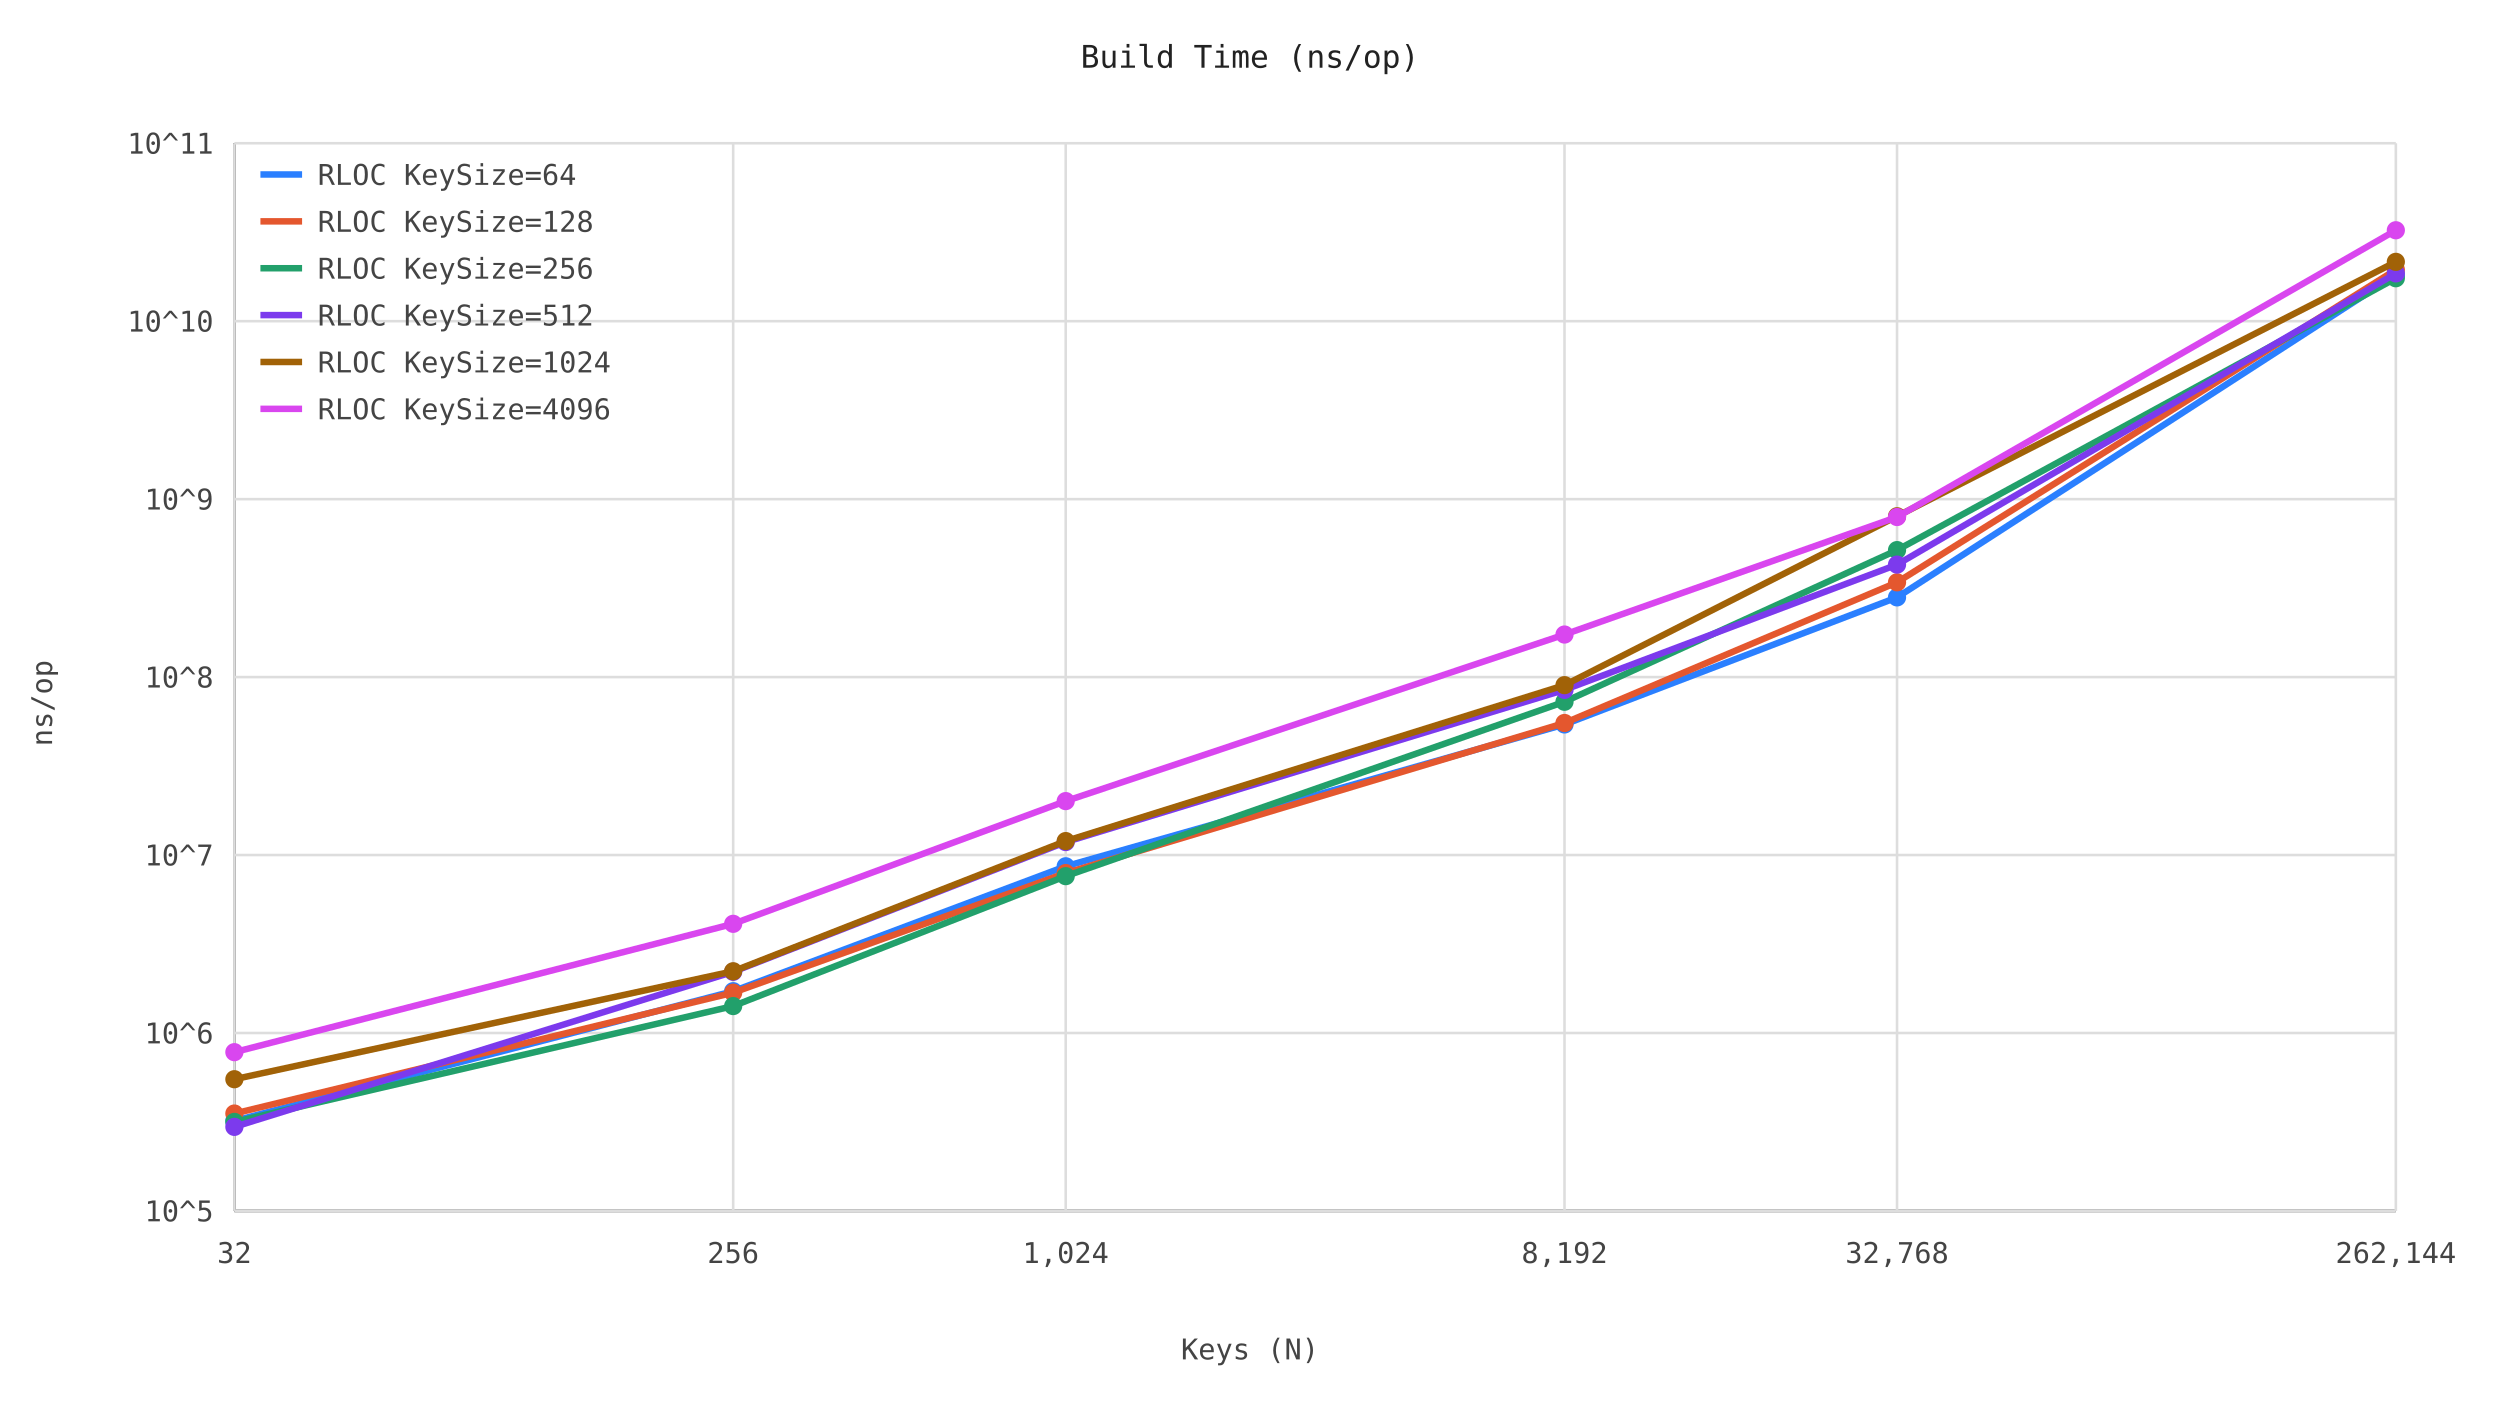
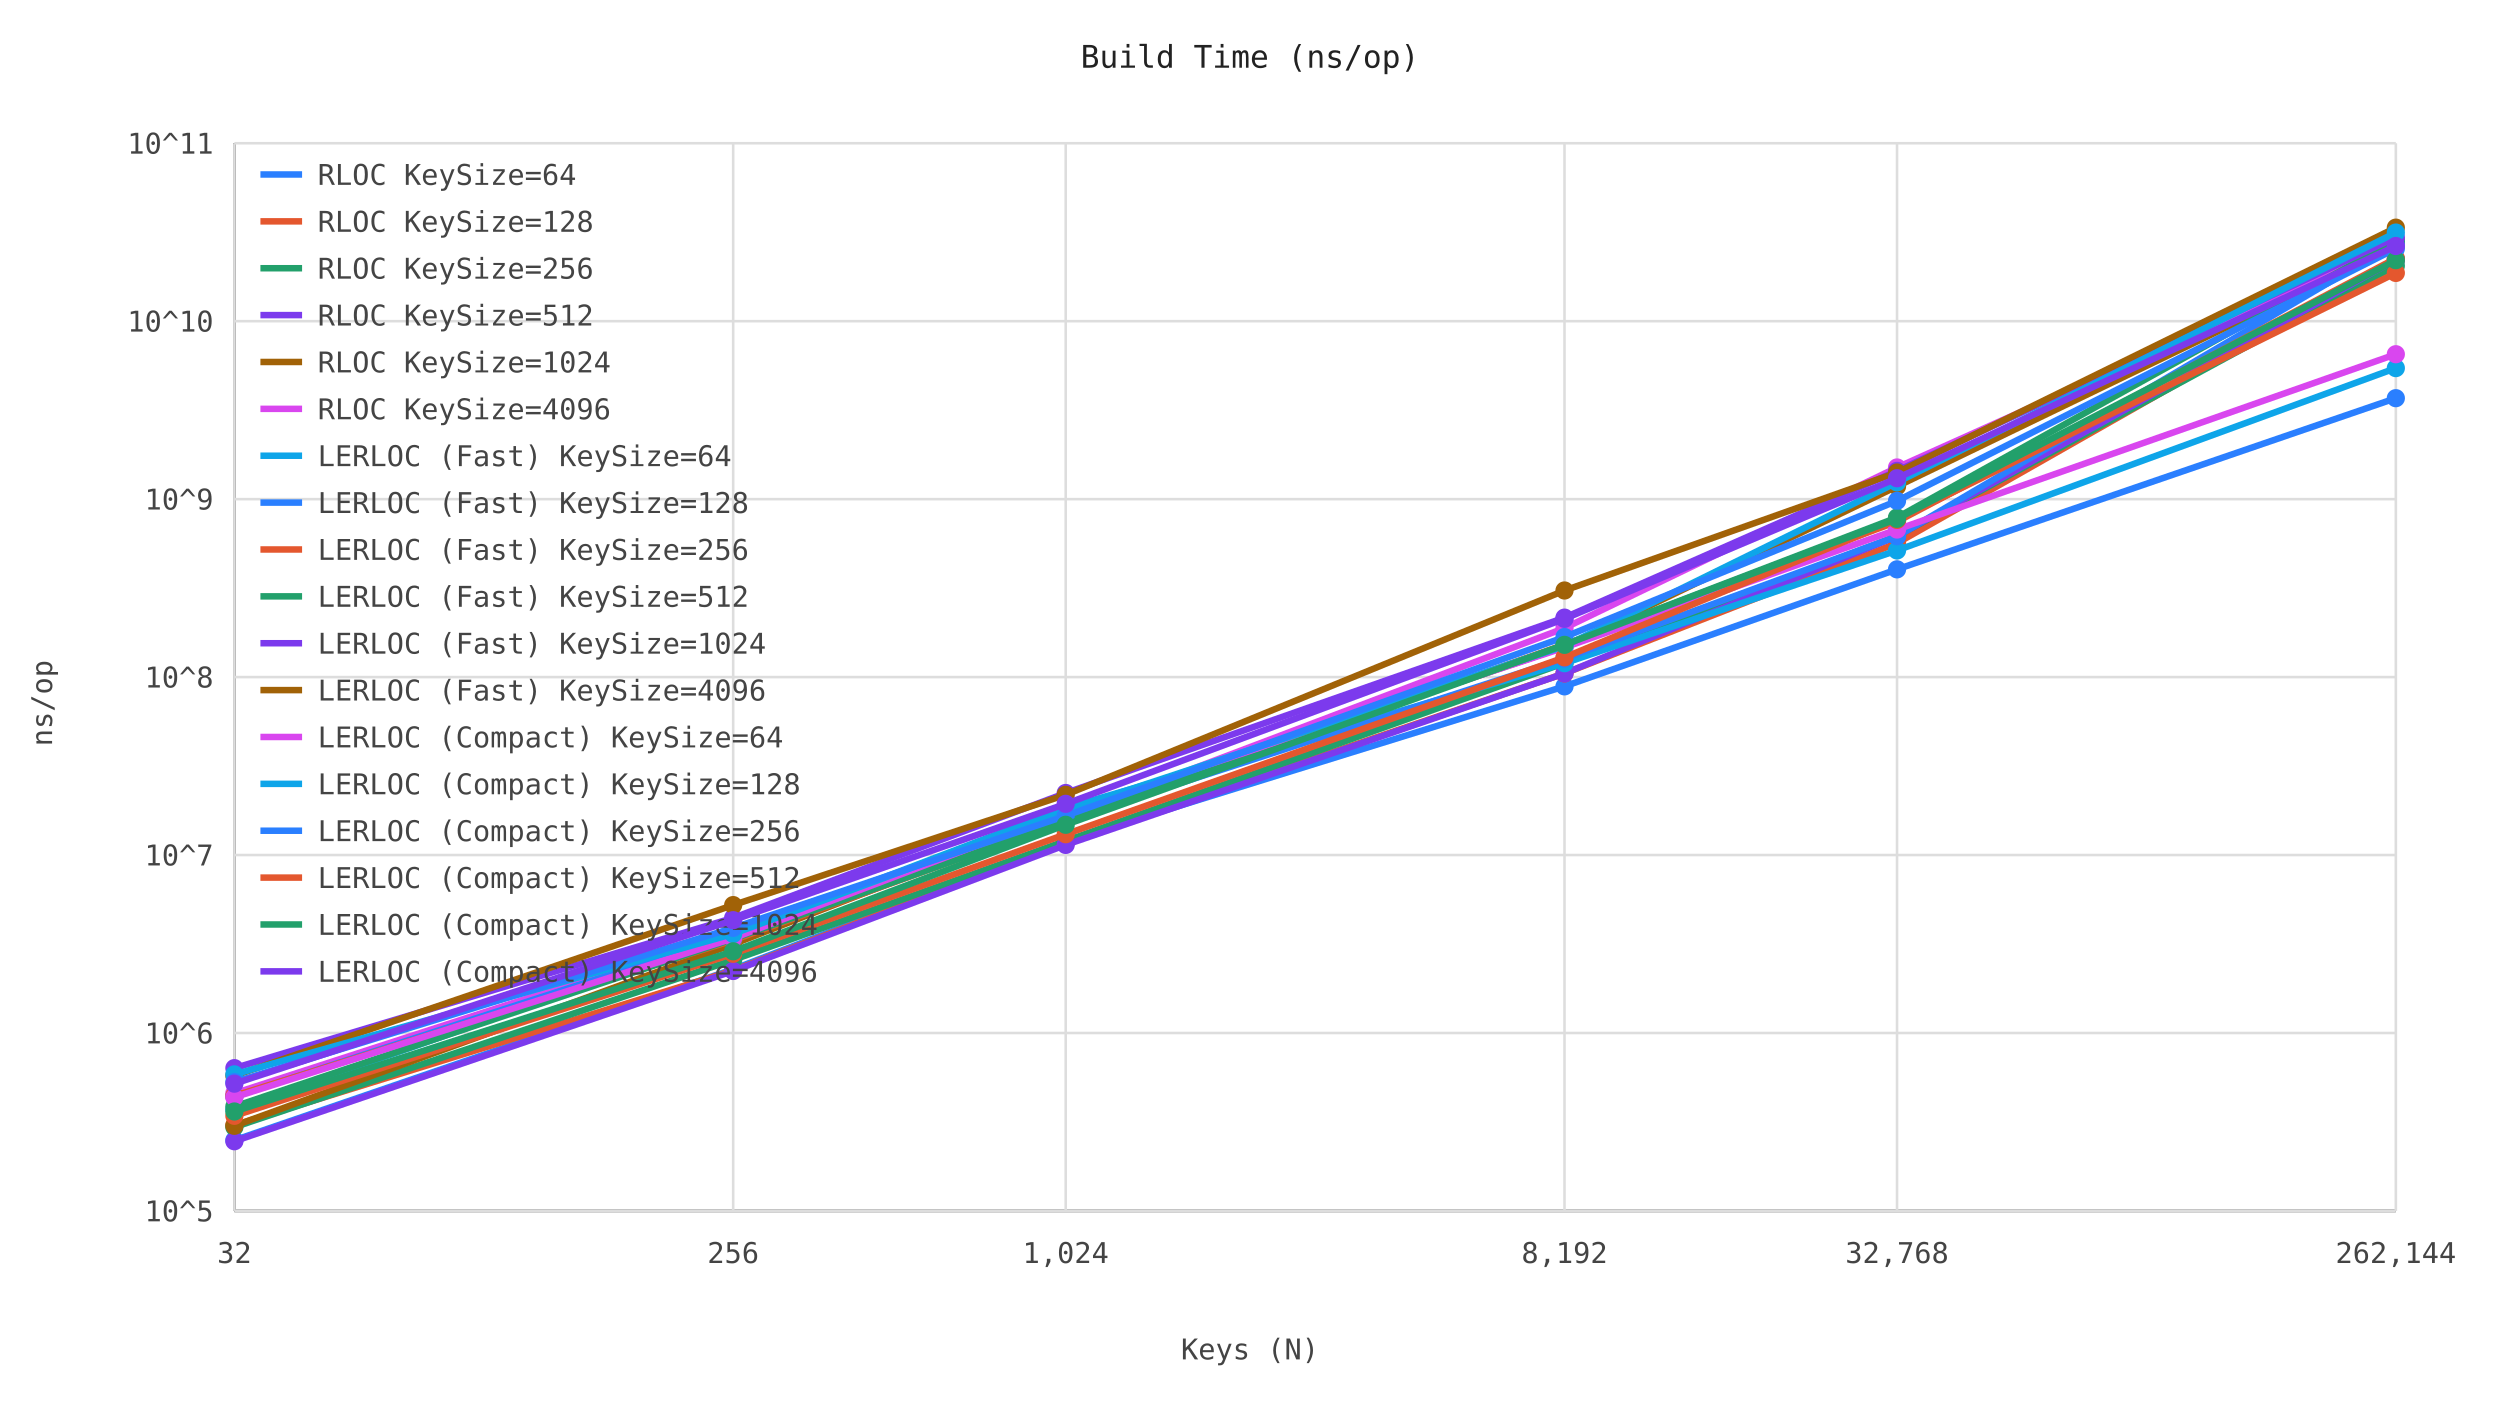
<svg xmlns="http://www.w3.org/2000/svg" width="960.0" height="540.0" viewBox="0 0 960.0 540.0">
  <style>text{font-family:Menlo,Monaco,monospace;font-size:12px;fill:#222} .axis{stroke:#333;stroke-width:1} .grid{stroke:#ddd;stroke-width:1} .label{font-size:11px;fill:#444}</style>
  <text x="480.0" y="26" text-anchor="middle">Build Time (ns/op)</text>
  <line class="axis" x1="90.0" y1="465.0" x2="920.0" y2="465.0" />
  <line class="axis" x1="90.0" y1="55.0" x2="90.0" y2="465.0" />
  <line class="grid" x1="90.0" y1="465.00" x2="920.0" y2="465.00" />
  <text class="label" x="82.0" y="469.00" text-anchor="end">10^5</text>
  <line class="grid" x1="90.0" y1="396.67" x2="920.0" y2="396.67" />
  <text class="label" x="82.0" y="400.67" text-anchor="end">10^6</text>
  <line class="grid" x1="90.0" y1="328.33" x2="920.0" y2="328.33" />
  <text class="label" x="82.0" y="332.33" text-anchor="end">10^7</text>
  <line class="grid" x1="90.0" y1="260.00" x2="920.0" y2="260.00" />
  <text class="label" x="82.0" y="264.00" text-anchor="end">10^8</text>
  <line class="grid" x1="90.0" y1="191.67" x2="920.0" y2="191.67" />
  <text class="label" x="82.0" y="195.67" text-anchor="end">10^9</text>
  <line class="grid" x1="90.0" y1="123.33" x2="920.0" y2="123.33" />
  <text class="label" x="82.0" y="127.33" text-anchor="end">10^10</text>
  <line class="grid" x1="90.0" y1="55.00" x2="920.0" y2="55.00" />
  <text class="label" x="82.0" y="59.00" text-anchor="end">10^11</text>
  <line class="grid" x1="90.00" y1="55.0" x2="90.00" y2="465.0" />
  <text class="label" x="90.00" y="485.0" text-anchor="middle">32</text>
  <line class="grid" x1="281.54" y1="55.0" x2="281.54" y2="465.0" />
  <text class="label" x="281.54" y="485.0" text-anchor="middle">256</text>
  <line class="grid" x1="409.23" y1="55.0" x2="409.23" y2="465.0" />
  <text class="label" x="409.23" y="485.0" text-anchor="middle">1,024</text>
  <line class="grid" x1="600.77" y1="55.0" x2="600.77" y2="465.0" />
  <text class="label" x="600.77" y="485.0" text-anchor="middle">8,192</text>
  <line class="grid" x1="728.46" y1="55.0" x2="728.46" y2="465.0" />
  <text class="label" x="728.46" y="485.0" text-anchor="middle">32,768</text>
  <line class="grid" x1="920.00" y1="55.0" x2="920.00" y2="465.0" />
  <text class="label" x="920.00" y="485.0" text-anchor="middle">262,144</text>
-   <polyline fill="none" stroke="#2a7fff" stroke-width="2.5" points="90.00,430.39 281.54,380.62 409.23,332.65 600.77,278.19 728.46,229.39 920.00,105.54" />
-   <circle cx="90.00" cy="430.39" r="3.5" fill="#2a7fff" />
-   <circle cx="281.54" cy="380.62" r="3.5" fill="#2a7fff" />
-   <circle cx="409.23" cy="332.65" r="3.5" fill="#2a7fff" />
-   <circle cx="600.77" cy="278.19" r="3.5" fill="#2a7fff" />
-   <circle cx="728.46" cy="229.39" r="3.5" fill="#2a7fff" />
-   <circle cx="920.00" cy="105.54" r="3.5" fill="#2a7fff" />
+   <polyline fill="none" stroke="#2a7fff" stroke-width="2.5" points="90.00,437.84 281.54,372.17 409.23,323.00 600.77,263.56 728.46,218.63 920.00,152.90" />
+   <circle cx="90.00" cy="437.84" r="3.5" fill="#2a7fff" />
+   <circle cx="281.54" cy="372.17" r="3.5" fill="#2a7fff" />
+   <circle cx="409.23" cy="323.00" r="3.5" fill="#2a7fff" />
+   <circle cx="600.77" cy="263.56" r="3.5" fill="#2a7fff" />
+   <circle cx="728.46" cy="218.63" r="3.5" fill="#2a7fff" />
+   <circle cx="920.00" cy="152.90" r="3.5" fill="#2a7fff" />
  <line x1="100.0" y1="67.0" x2="116.0" y2="67.0" stroke="#2a7fff" stroke-width="2.5" />
  <text class="label" x="122.0" y="71.0">RLOC KeySize=64</text>
-   <polyline fill="none" stroke="#e4572e" stroke-width="2.5" points="90.00,427.60 281.54,381.19 409.23,335.26 600.77,277.63 728.46,223.61 920.00,103.58" />
-   <circle cx="90.00" cy="427.60" r="3.5" fill="#e4572e" />
-   <circle cx="281.54" cy="381.19" r="3.5" fill="#e4572e" />
-   <circle cx="409.23" cy="335.26" r="3.5" fill="#e4572e" />
-   <circle cx="600.77" cy="277.63" r="3.5" fill="#e4572e" />
-   <circle cx="728.46" cy="223.61" r="3.5" fill="#e4572e" />
-   <circle cx="920.00" cy="103.58" r="3.5" fill="#e4572e" />
+   <polyline fill="none" stroke="#e4572e" stroke-width="2.5" points="90.00,432.06 281.54,372.66 409.23,323.62 600.77,258.59 728.46,208.58 920.00,99.65" />
+   <circle cx="90.00" cy="432.06" r="3.5" fill="#e4572e" />
+   <circle cx="281.54" cy="372.66" r="3.5" fill="#e4572e" />
+   <circle cx="409.23" cy="323.62" r="3.5" fill="#e4572e" />
+   <circle cx="600.77" cy="258.59" r="3.5" fill="#e4572e" />
+   <circle cx="728.46" cy="208.58" r="3.5" fill="#e4572e" />
+   <circle cx="920.00" cy="99.65" r="3.5" fill="#e4572e" />
  <line x1="100.0" y1="85.0" x2="116.0" y2="85.0" stroke="#e4572e" stroke-width="2.5" />
  <text class="label" x="122.0" y="89.0">RLOC KeySize=128</text>
-   <polyline fill="none" stroke="#22a06b" stroke-width="2.5" points="90.00,430.81 281.54,386.33 409.23,336.44 600.77,269.48 728.46,211.24 920.00,106.84" />
-   <circle cx="90.00" cy="430.81" r="3.5" fill="#22a06b" />
-   <circle cx="281.54" cy="386.33" r="3.5" fill="#22a06b" />
-   <circle cx="409.23" cy="336.44" r="3.5" fill="#22a06b" />
-   <circle cx="600.77" cy="269.48" r="3.5" fill="#22a06b" />
-   <circle cx="728.46" cy="211.24" r="3.5" fill="#22a06b" />
-   <circle cx="920.00" cy="106.84" r="3.5" fill="#22a06b" />
+   <polyline fill="none" stroke="#22a06b" stroke-width="2.5" points="90.00,432.82 281.54,368.63 409.23,322.91 600.77,254.59 728.46,205.87 920.00,102.06" />
+   <circle cx="90.00" cy="432.82" r="3.5" fill="#22a06b" />
+   <circle cx="281.54" cy="368.63" r="3.5" fill="#22a06b" />
+   <circle cx="409.23" cy="322.91" r="3.5" fill="#22a06b" />
+   <circle cx="600.77" cy="254.59" r="3.5" fill="#22a06b" />
+   <circle cx="728.46" cy="205.87" r="3.5" fill="#22a06b" />
+   <circle cx="920.00" cy="102.06" r="3.5" fill="#22a06b" />
  <line x1="100.0" y1="103.0" x2="116.0" y2="103.0" stroke="#22a06b" stroke-width="2.5" />
  <text class="label" x="122.0" y="107.0">RLOC KeySize=256</text>
-   <polyline fill="none" stroke="#7c3aed" stroke-width="2.5" points="90.00,432.72 281.54,373.18 409.23,323.35 600.77,264.91 728.46,216.81 920.00,104.97" />
-   <circle cx="90.00" cy="432.72" r="3.5" fill="#7c3aed" />
-   <circle cx="281.54" cy="373.18" r="3.5" fill="#7c3aed" />
-   <circle cx="409.23" cy="323.35" r="3.5" fill="#7c3aed" />
-   <circle cx="600.77" cy="264.91" r="3.5" fill="#7c3aed" />
-   <circle cx="728.46" cy="216.81" r="3.5" fill="#7c3aed" />
-   <circle cx="920.00" cy="104.97" r="3.5" fill="#7c3aed" />
+   <polyline fill="none" stroke="#7c3aed" stroke-width="2.5" points="90.00,438.24 281.54,372.86 409.23,324.45 600.77,258.59 728.46,205.83 920.00,99.72" />
+   <circle cx="90.00" cy="438.24" r="3.5" fill="#7c3aed" />
+   <circle cx="281.54" cy="372.86" r="3.5" fill="#7c3aed" />
+   <circle cx="409.23" cy="324.45" r="3.5" fill="#7c3aed" />
+   <circle cx="600.77" cy="258.59" r="3.5" fill="#7c3aed" />
+   <circle cx="728.46" cy="205.83" r="3.5" fill="#7c3aed" />
+   <circle cx="920.00" cy="99.72" r="3.5" fill="#7c3aed" />
  <line x1="100.0" y1="121.0" x2="116.0" y2="121.0" stroke="#7c3aed" stroke-width="2.5" />
  <text class="label" x="122.0" y="125.0">RLOC KeySize=512</text>
-   <polyline fill="none" stroke="#a16207" stroke-width="2.5" points="90.00,414.42 281.54,372.96 409.23,322.97 600.77,263.10 728.46,198.24 920.00,100.55" />
-   <circle cx="90.00" cy="414.42" r="3.5" fill="#a16207" />
-   <circle cx="281.54" cy="372.96" r="3.5" fill="#a16207" />
-   <circle cx="409.23" cy="322.97" r="3.5" fill="#a16207" />
-   <circle cx="600.77" cy="263.10" r="3.5" fill="#a16207" />
-   <circle cx="728.46" cy="198.24" r="3.5" fill="#a16207" />
-   <circle cx="920.00" cy="100.55" r="3.5" fill="#a16207" />
+   <polyline fill="none" stroke="#a16207" stroke-width="2.5" points="90.00,432.31 281.54,362.58 409.23,312.82 600.77,248.35 728.46,186.77 920.00,94.26" />
+   <circle cx="90.00" cy="432.31" r="3.5" fill="#a16207" />
+   <circle cx="281.54" cy="362.58" r="3.5" fill="#a16207" />
+   <circle cx="409.23" cy="312.82" r="3.5" fill="#a16207" />
+   <circle cx="600.77" cy="248.35" r="3.5" fill="#a16207" />
+   <circle cx="728.46" cy="186.77" r="3.5" fill="#a16207" />
+   <circle cx="920.00" cy="94.26" r="3.5" fill="#a16207" />
  <line x1="100.0" y1="139.0" x2="116.0" y2="139.0" stroke="#a16207" stroke-width="2.5" />
  <text class="label" x="122.0" y="143.0">RLOC KeySize=1024</text>
-   <polyline fill="none" stroke="#d946ef" stroke-width="2.5" points="90.00,404.03 281.54,354.75 409.23,307.62 600.77,243.66 728.46,198.53 920.00,88.42" />
-   <circle cx="90.00" cy="404.03" r="3.5" fill="#d946ef" />
-   <circle cx="281.54" cy="354.75" r="3.5" fill="#d946ef" />
-   <circle cx="409.23" cy="307.62" r="3.5" fill="#d946ef" />
-   <circle cx="600.77" cy="243.66" r="3.5" fill="#d946ef" />
-   <circle cx="728.46" cy="198.53" r="3.5" fill="#d946ef" />
-   <circle cx="920.00" cy="88.42" r="3.5" fill="#d946ef" />
+   <polyline fill="none" stroke="#d946ef" stroke-width="2.5" points="90.00,419.83 281.54,357.72 409.23,313.65 600.77,241.19 728.46,179.51 920.00,93.46" />
+   <circle cx="90.00" cy="419.83" r="3.5" fill="#d946ef" />
+   <circle cx="281.54" cy="357.72" r="3.5" fill="#d946ef" />
+   <circle cx="409.23" cy="313.65" r="3.5" fill="#d946ef" />
+   <circle cx="600.77" cy="241.19" r="3.5" fill="#d946ef" />
+   <circle cx="728.46" cy="179.51" r="3.5" fill="#d946ef" />
+   <circle cx="920.00" cy="93.46" r="3.5" fill="#d946ef" />
  <line x1="100.0" y1="157.0" x2="116.0" y2="157.0" stroke="#d946ef" stroke-width="2.5" />
  <text class="label" x="122.0" y="161.0">RLOC KeySize=4096</text>
+   <polyline fill="none" stroke="#0ea5e9" stroke-width="2.5" points="90.00,425.98 281.54,358.96 409.23,310.26 600.77,254.67 728.46,211.37 920.00,141.35" />
+   <circle cx="90.00" cy="425.98" r="3.5" fill="#0ea5e9" />
+   <circle cx="281.54" cy="358.96" r="3.5" fill="#0ea5e9" />
+   <circle cx="409.23" cy="310.26" r="3.5" fill="#0ea5e9" />
+   <circle cx="600.77" cy="254.67" r="3.5" fill="#0ea5e9" />
+   <circle cx="728.46" cy="211.37" r="3.5" fill="#0ea5e9" />
+   <circle cx="920.00" cy="141.35" r="3.5" fill="#0ea5e9" />
+   <line x1="100.0" y1="175.0" x2="116.0" y2="175.0" stroke="#0ea5e9" stroke-width="2.5" />
+   <text class="label" x="122.0" y="179.0">LERLOC (Fast) KeySize=64</text>
+   <polyline fill="none" stroke="#2a7fff" stroke-width="2.5" points="90.00,421.09 281.54,358.98 409.23,314.95 600.77,252.90 728.46,205.93 920.00,93.41" />
+   <circle cx="90.00" cy="421.09" r="3.5" fill="#2a7fff" />
+   <circle cx="281.54" cy="358.98" r="3.5" fill="#2a7fff" />
+   <circle cx="409.23" cy="314.95" r="3.5" fill="#2a7fff" />
+   <circle cx="600.77" cy="252.90" r="3.5" fill="#2a7fff" />
+   <circle cx="728.46" cy="205.93" r="3.5" fill="#2a7fff" />
+   <circle cx="920.00" cy="93.41" r="3.5" fill="#2a7fff" />
+   <line x1="100.0" y1="193.0" x2="116.0" y2="193.0" stroke="#2a7fff" stroke-width="2.5" />
+   <text class="label" x="122.0" y="197.0">LERLOC (Fast) KeySize=128</text>
+   <polyline fill="none" stroke="#e4572e" stroke-width="2.5" points="90.00,420.81 281.54,361.08 409.23,314.99 600.77,247.52 728.46,200.30 920.00,99.19" />
+   <circle cx="90.00" cy="420.81" r="3.5" fill="#e4572e" />
+   <circle cx="281.54" cy="361.08" r="3.5" fill="#e4572e" />
+   <circle cx="409.23" cy="314.99" r="3.5" fill="#e4572e" />
+   <circle cx="600.77" cy="247.52" r="3.5" fill="#e4572e" />
+   <circle cx="728.46" cy="200.30" r="3.5" fill="#e4572e" />
+   <circle cx="920.00" cy="99.19" r="3.5" fill="#e4572e" />
+   <line x1="100.0" y1="211.0" x2="116.0" y2="211.0" stroke="#e4572e" stroke-width="2.5" />
+   <text class="label" x="122.0" y="215.0">LERLOC (Fast) KeySize=256</text>
+   <polyline fill="none" stroke="#22a06b" stroke-width="2.5" points="90.00,424.90 281.54,360.56 409.23,315.27 600.77,247.66 728.46,198.72 920.00,92.21" />
+   <circle cx="90.00" cy="424.90" r="3.5" fill="#22a06b" />
+   <circle cx="281.54" cy="360.56" r="3.5" fill="#22a06b" />
+   <circle cx="409.23" cy="315.27" r="3.5" fill="#22a06b" />
+   <circle cx="600.77" cy="247.66" r="3.5" fill="#22a06b" />
+   <circle cx="728.46" cy="198.72" r="3.5" fill="#22a06b" />
+   <circle cx="920.00" cy="92.21" r="3.5" fill="#22a06b" />
+   <line x1="100.0" y1="229.0" x2="116.0" y2="229.0" stroke="#22a06b" stroke-width="2.5" />
+   <text class="label" x="122.0" y="233.0">LERLOC (Fast) KeySize=512</text>
+   <polyline fill="none" stroke="#7c3aed" stroke-width="2.5" points="90.00,410.16 281.54,352.47 409.23,304.51 600.77,237.17 728.46,180.81 920.00,91.15" />
+   <circle cx="90.00" cy="410.16" r="3.5" fill="#7c3aed" />
+   <circle cx="281.54" cy="352.47" r="3.5" fill="#7c3aed" />
+   <circle cx="409.23" cy="304.51" r="3.5" fill="#7c3aed" />
+   <circle cx="600.77" cy="237.17" r="3.5" fill="#7c3aed" />
+   <circle cx="728.46" cy="180.81" r="3.5" fill="#7c3aed" />
+   <circle cx="920.00" cy="91.15" r="3.5" fill="#7c3aed" />
+   <line x1="100.0" y1="247.0" x2="116.0" y2="247.0" stroke="#7c3aed" stroke-width="2.5" />
+   <text class="label" x="122.0" y="251.0">LERLOC (Fast) KeySize=1024</text>
+   <polyline fill="none" stroke="#a16207" stroke-width="2.5" points="90.00,413.07 281.54,347.55 409.23,305.20 600.77,226.75 728.46,181.45 920.00,87.42" />
+   <circle cx="90.00" cy="413.07" r="3.5" fill="#a16207" />
+   <circle cx="281.54" cy="347.55" r="3.5" fill="#a16207" />
+   <circle cx="409.23" cy="305.20" r="3.5" fill="#a16207" />
+   <circle cx="600.77" cy="226.75" r="3.5" fill="#a16207" />
+   <circle cx="728.46" cy="181.45" r="3.5" fill="#a16207" />
+   <circle cx="920.00" cy="87.42" r="3.5" fill="#a16207" />
+   <line x1="100.0" y1="265.0" x2="116.0" y2="265.0" stroke="#a16207" stroke-width="2.5" />
+   <text class="label" x="122.0" y="269.0">LERLOC (Fast) KeySize=4096</text>
+   <polyline fill="none" stroke="#d946ef" stroke-width="2.5" points="90.00,421.36 281.54,360.30 409.23,311.64 600.77,248.64 728.46,203.34 920.00,136.02" />
+   <circle cx="90.00" cy="421.36" r="3.5" fill="#d946ef" />
+   <circle cx="281.54" cy="360.30" r="3.5" fill="#d946ef" />
+   <circle cx="409.23" cy="311.64" r="3.5" fill="#d946ef" />
+   <circle cx="600.77" cy="248.64" r="3.5" fill="#d946ef" />
+   <circle cx="728.46" cy="203.34" r="3.5" fill="#d946ef" />
+   <circle cx="920.00" cy="136.02" r="3.5" fill="#d946ef" />
+   <line x1="100.0" y1="283.0" x2="116.0" y2="283.0" stroke="#d946ef" stroke-width="2.5" />
+   <text class="label" x="122.0" y="287.0">LERLOC (Compact) KeySize=64</text>
+   <polyline fill="none" stroke="#0ea5e9" stroke-width="2.5" points="90.00,412.56 281.54,358.61 409.23,311.26 600.77,248.08 728.46,185.22 920.00,89.31" />
+   <circle cx="90.00" cy="412.56" r="3.5" fill="#0ea5e9" />
+   <circle cx="281.54" cy="358.61" r="3.5" fill="#0ea5e9" />
+   <circle cx="409.23" cy="311.26" r="3.5" fill="#0ea5e9" />
+   <circle cx="600.77" cy="248.08" r="3.5" fill="#0ea5e9" />
+   <circle cx="728.46" cy="185.22" r="3.5" fill="#0ea5e9" />
+   <circle cx="920.00" cy="89.31" r="3.5" fill="#0ea5e9" />
+   <line x1="100.0" y1="301.0" x2="116.0" y2="301.0" stroke="#0ea5e9" stroke-width="2.5" />
+   <text class="label" x="122.0" y="305.0">LERLOC (Compact) KeySize=128</text>
+   <polyline fill="none" stroke="#2a7fff" stroke-width="2.5" points="90.00,415.51 281.54,356.31 409.23,313.26 600.77,244.61 728.46,192.33 920.00,95.49" />
+   <circle cx="90.00" cy="415.51" r="3.5" fill="#2a7fff" />
+   <circle cx="281.54" cy="356.31" r="3.5" fill="#2a7fff" />
+   <circle cx="409.23" cy="313.26" r="3.5" fill="#2a7fff" />
+   <circle cx="600.77" cy="244.61" r="3.5" fill="#2a7fff" />
+   <circle cx="728.46" cy="192.33" r="3.5" fill="#2a7fff" />
+   <circle cx="920.00" cy="95.49" r="3.5" fill="#2a7fff" />
+   <line x1="100.0" y1="319.0" x2="116.0" y2="319.0" stroke="#2a7fff" stroke-width="2.5" />
+   <text class="label" x="122.0" y="323.0">LERLOC (Compact) KeySize=256</text>
+   <polyline fill="none" stroke="#e4572e" stroke-width="2.5" points="90.00,428.47 281.54,366.25 409.23,320.34 600.77,252.43 728.46,199.65 920.00,104.81" />
+   <circle cx="90.00" cy="428.47" r="3.5" fill="#e4572e" />
+   <circle cx="281.54" cy="366.25" r="3.5" fill="#e4572e" />
+   <circle cx="409.23" cy="320.34" r="3.5" fill="#e4572e" />
+   <circle cx="600.77" cy="252.43" r="3.5" fill="#e4572e" />
+   <circle cx="728.46" cy="199.65" r="3.5" fill="#e4572e" />
+   <circle cx="920.00" cy="104.81" r="3.5" fill="#e4572e" />
+   <line x1="100.0" y1="337.0" x2="116.0" y2="337.0" stroke="#e4572e" stroke-width="2.5" />
+   <text class="label" x="122.0" y="341.0">LERLOC (Compact) KeySize=512</text>
+   <polyline fill="none" stroke="#22a06b" stroke-width="2.5" points="90.00,426.81 281.54,365.29 409.23,316.72 600.77,247.63 728.46,199.22 920.00,99.91" />
+   <circle cx="90.00" cy="426.81" r="3.5" fill="#22a06b" />
+   <circle cx="281.54" cy="365.29" r="3.5" fill="#22a06b" />
+   <circle cx="409.23" cy="316.72" r="3.5" fill="#22a06b" />
+   <circle cx="600.77" cy="247.63" r="3.5" fill="#22a06b" />
+   <circle cx="728.46" cy="199.22" r="3.5" fill="#22a06b" />
+   <circle cx="920.00" cy="99.91" r="3.5" fill="#22a06b" />
+   <line x1="100.0" y1="355.0" x2="116.0" y2="355.0" stroke="#22a06b" stroke-width="2.5" />
+   <text class="label" x="122.0" y="359.0">LERLOC (Compact) KeySize=1024</text>
+   <polyline fill="none" stroke="#7c3aed" stroke-width="2.5" points="90.00,416.13 281.54,353.35 409.23,308.68 600.77,237.64 728.46,183.64 920.00,94.46" />
+   <circle cx="90.00" cy="416.13" r="3.5" fill="#7c3aed" />
+   <circle cx="281.54" cy="353.35" r="3.5" fill="#7c3aed" />
+   <circle cx="409.23" cy="308.68" r="3.5" fill="#7c3aed" />
+   <circle cx="600.77" cy="237.64" r="3.5" fill="#7c3aed" />
+   <circle cx="728.46" cy="183.64" r="3.5" fill="#7c3aed" />
+   <circle cx="920.00" cy="94.46" r="3.5" fill="#7c3aed" />
+   <line x1="100.0" y1="373.0" x2="116.0" y2="373.0" stroke="#7c3aed" stroke-width="2.5" />
+   <text class="label" x="122.0" y="377.0">LERLOC (Compact) KeySize=4096</text>
  <text class="label" x="480.0" y="522.0" text-anchor="middle">Keys (N)</text>
  <text class="label" transform="translate(20,270.0) rotate(-90)" text-anchor="middle">ns/op</text>
</svg>
